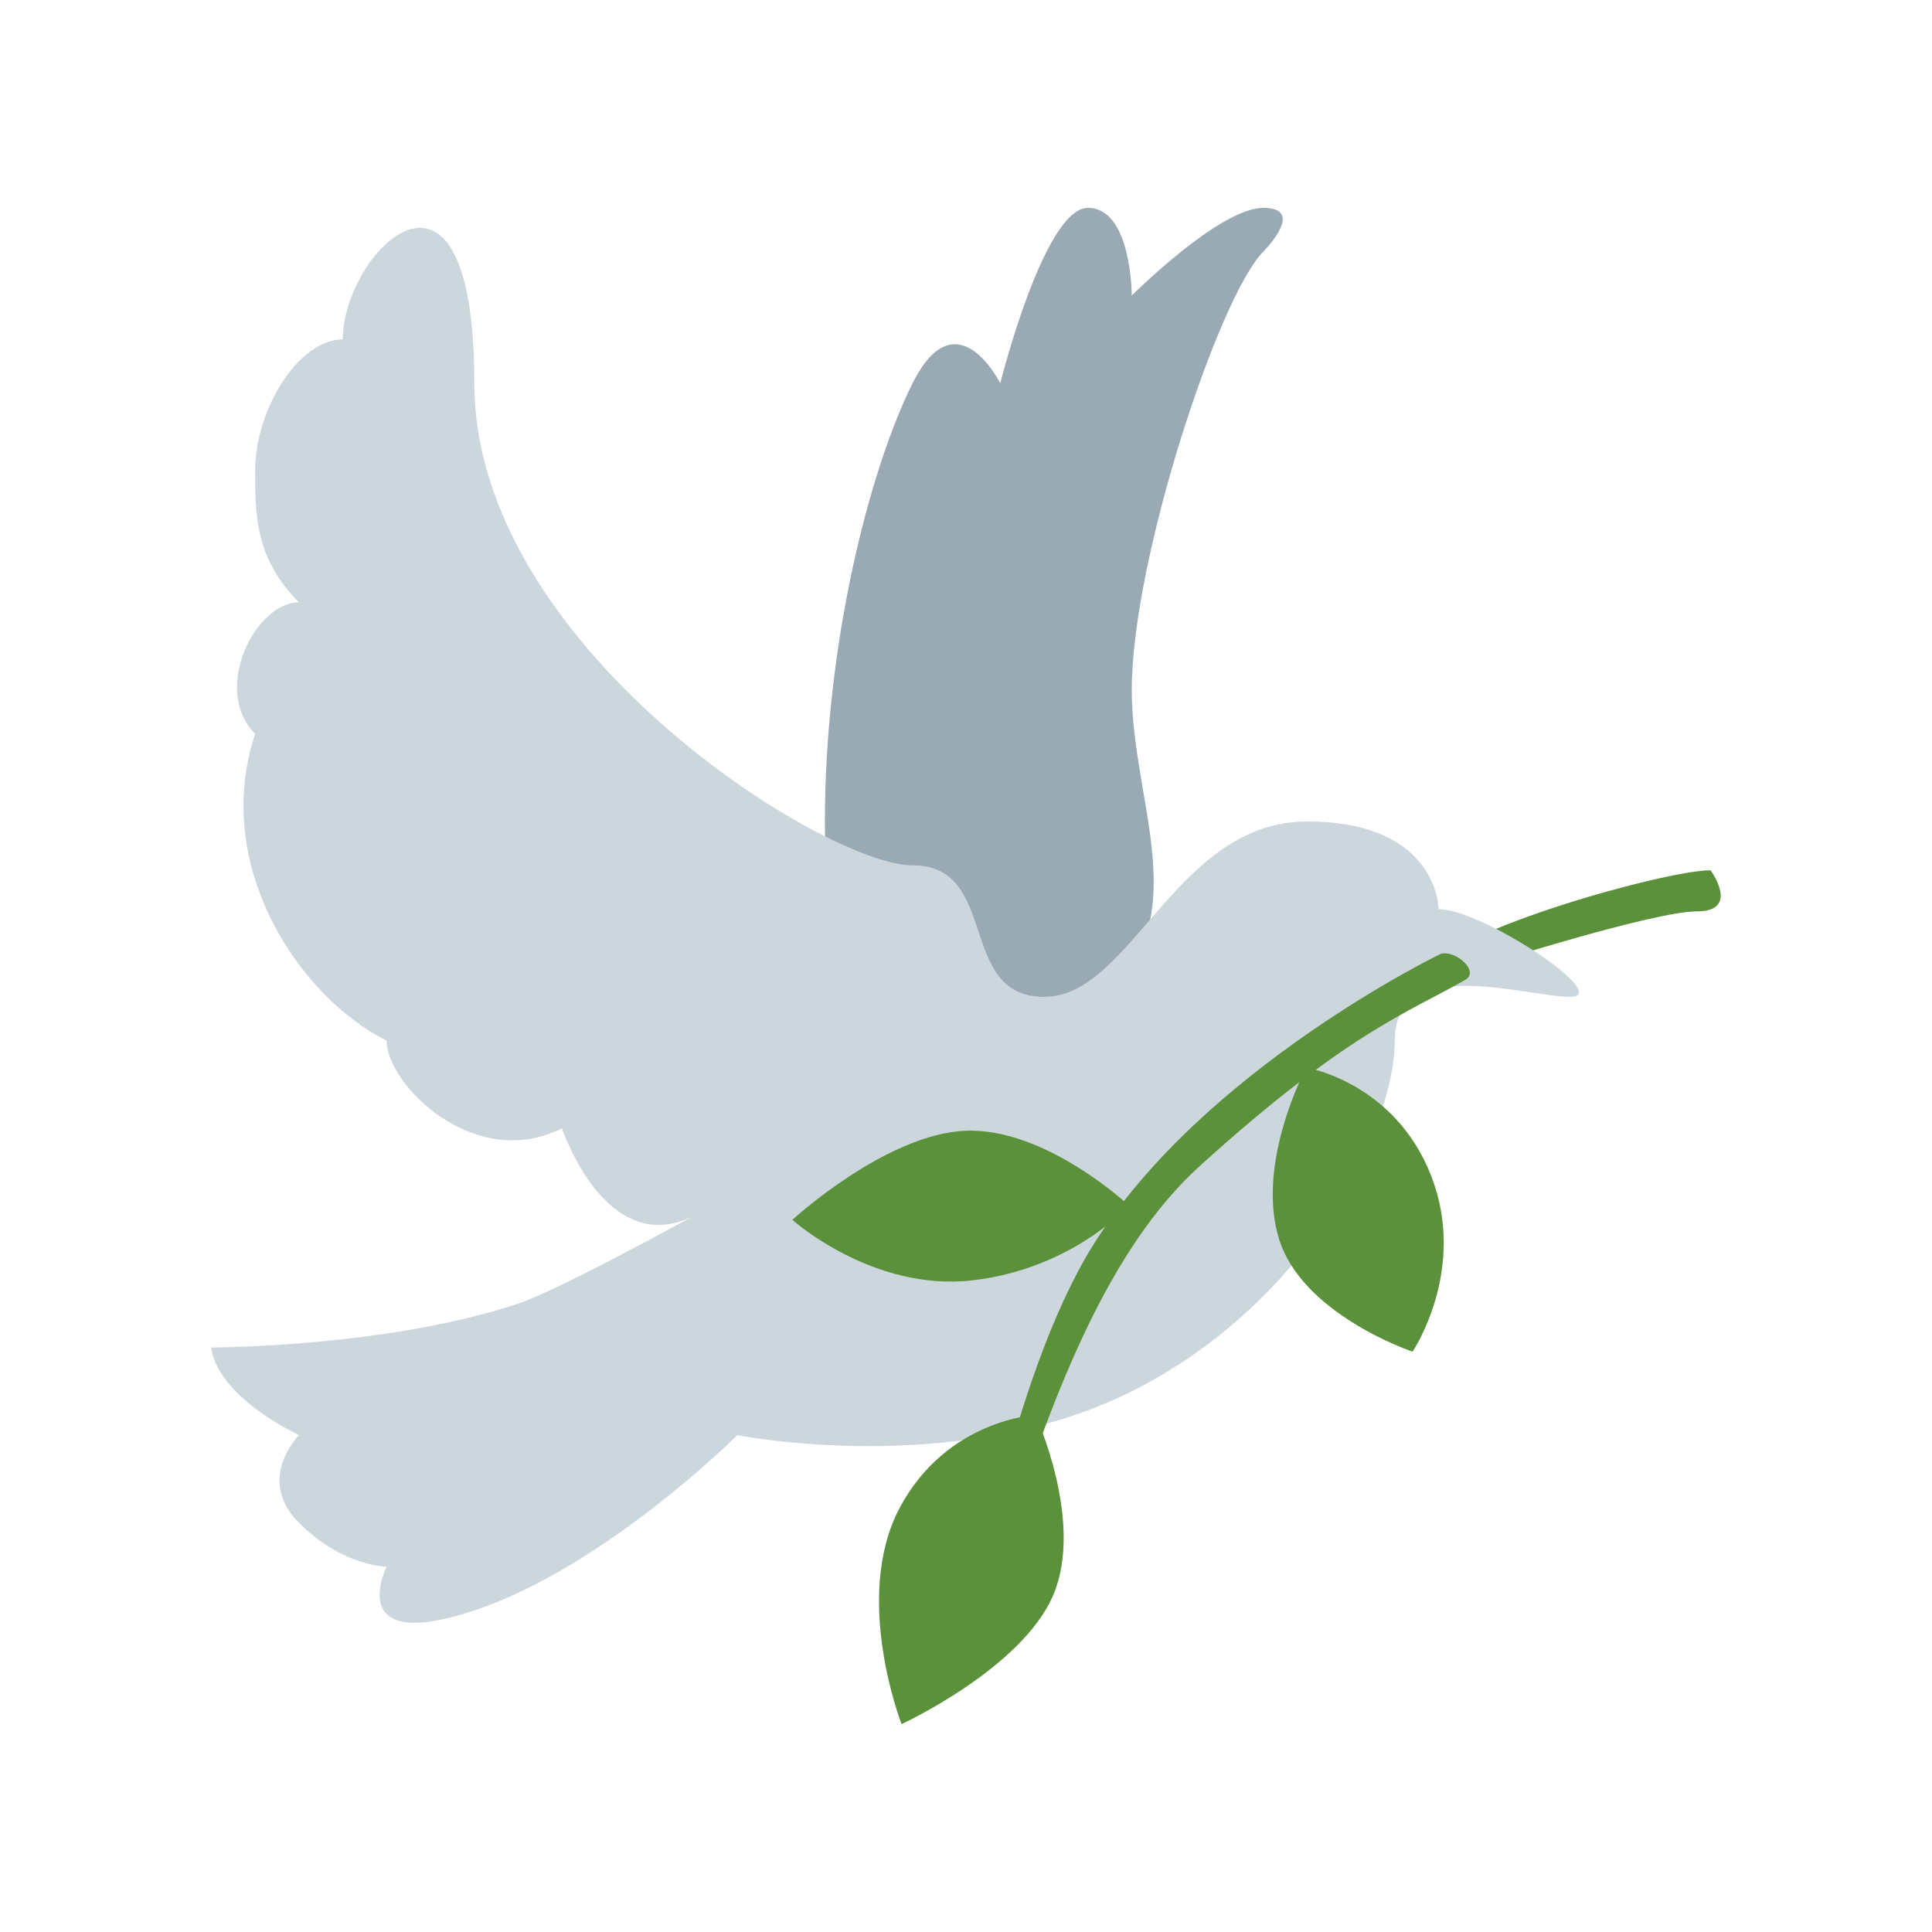
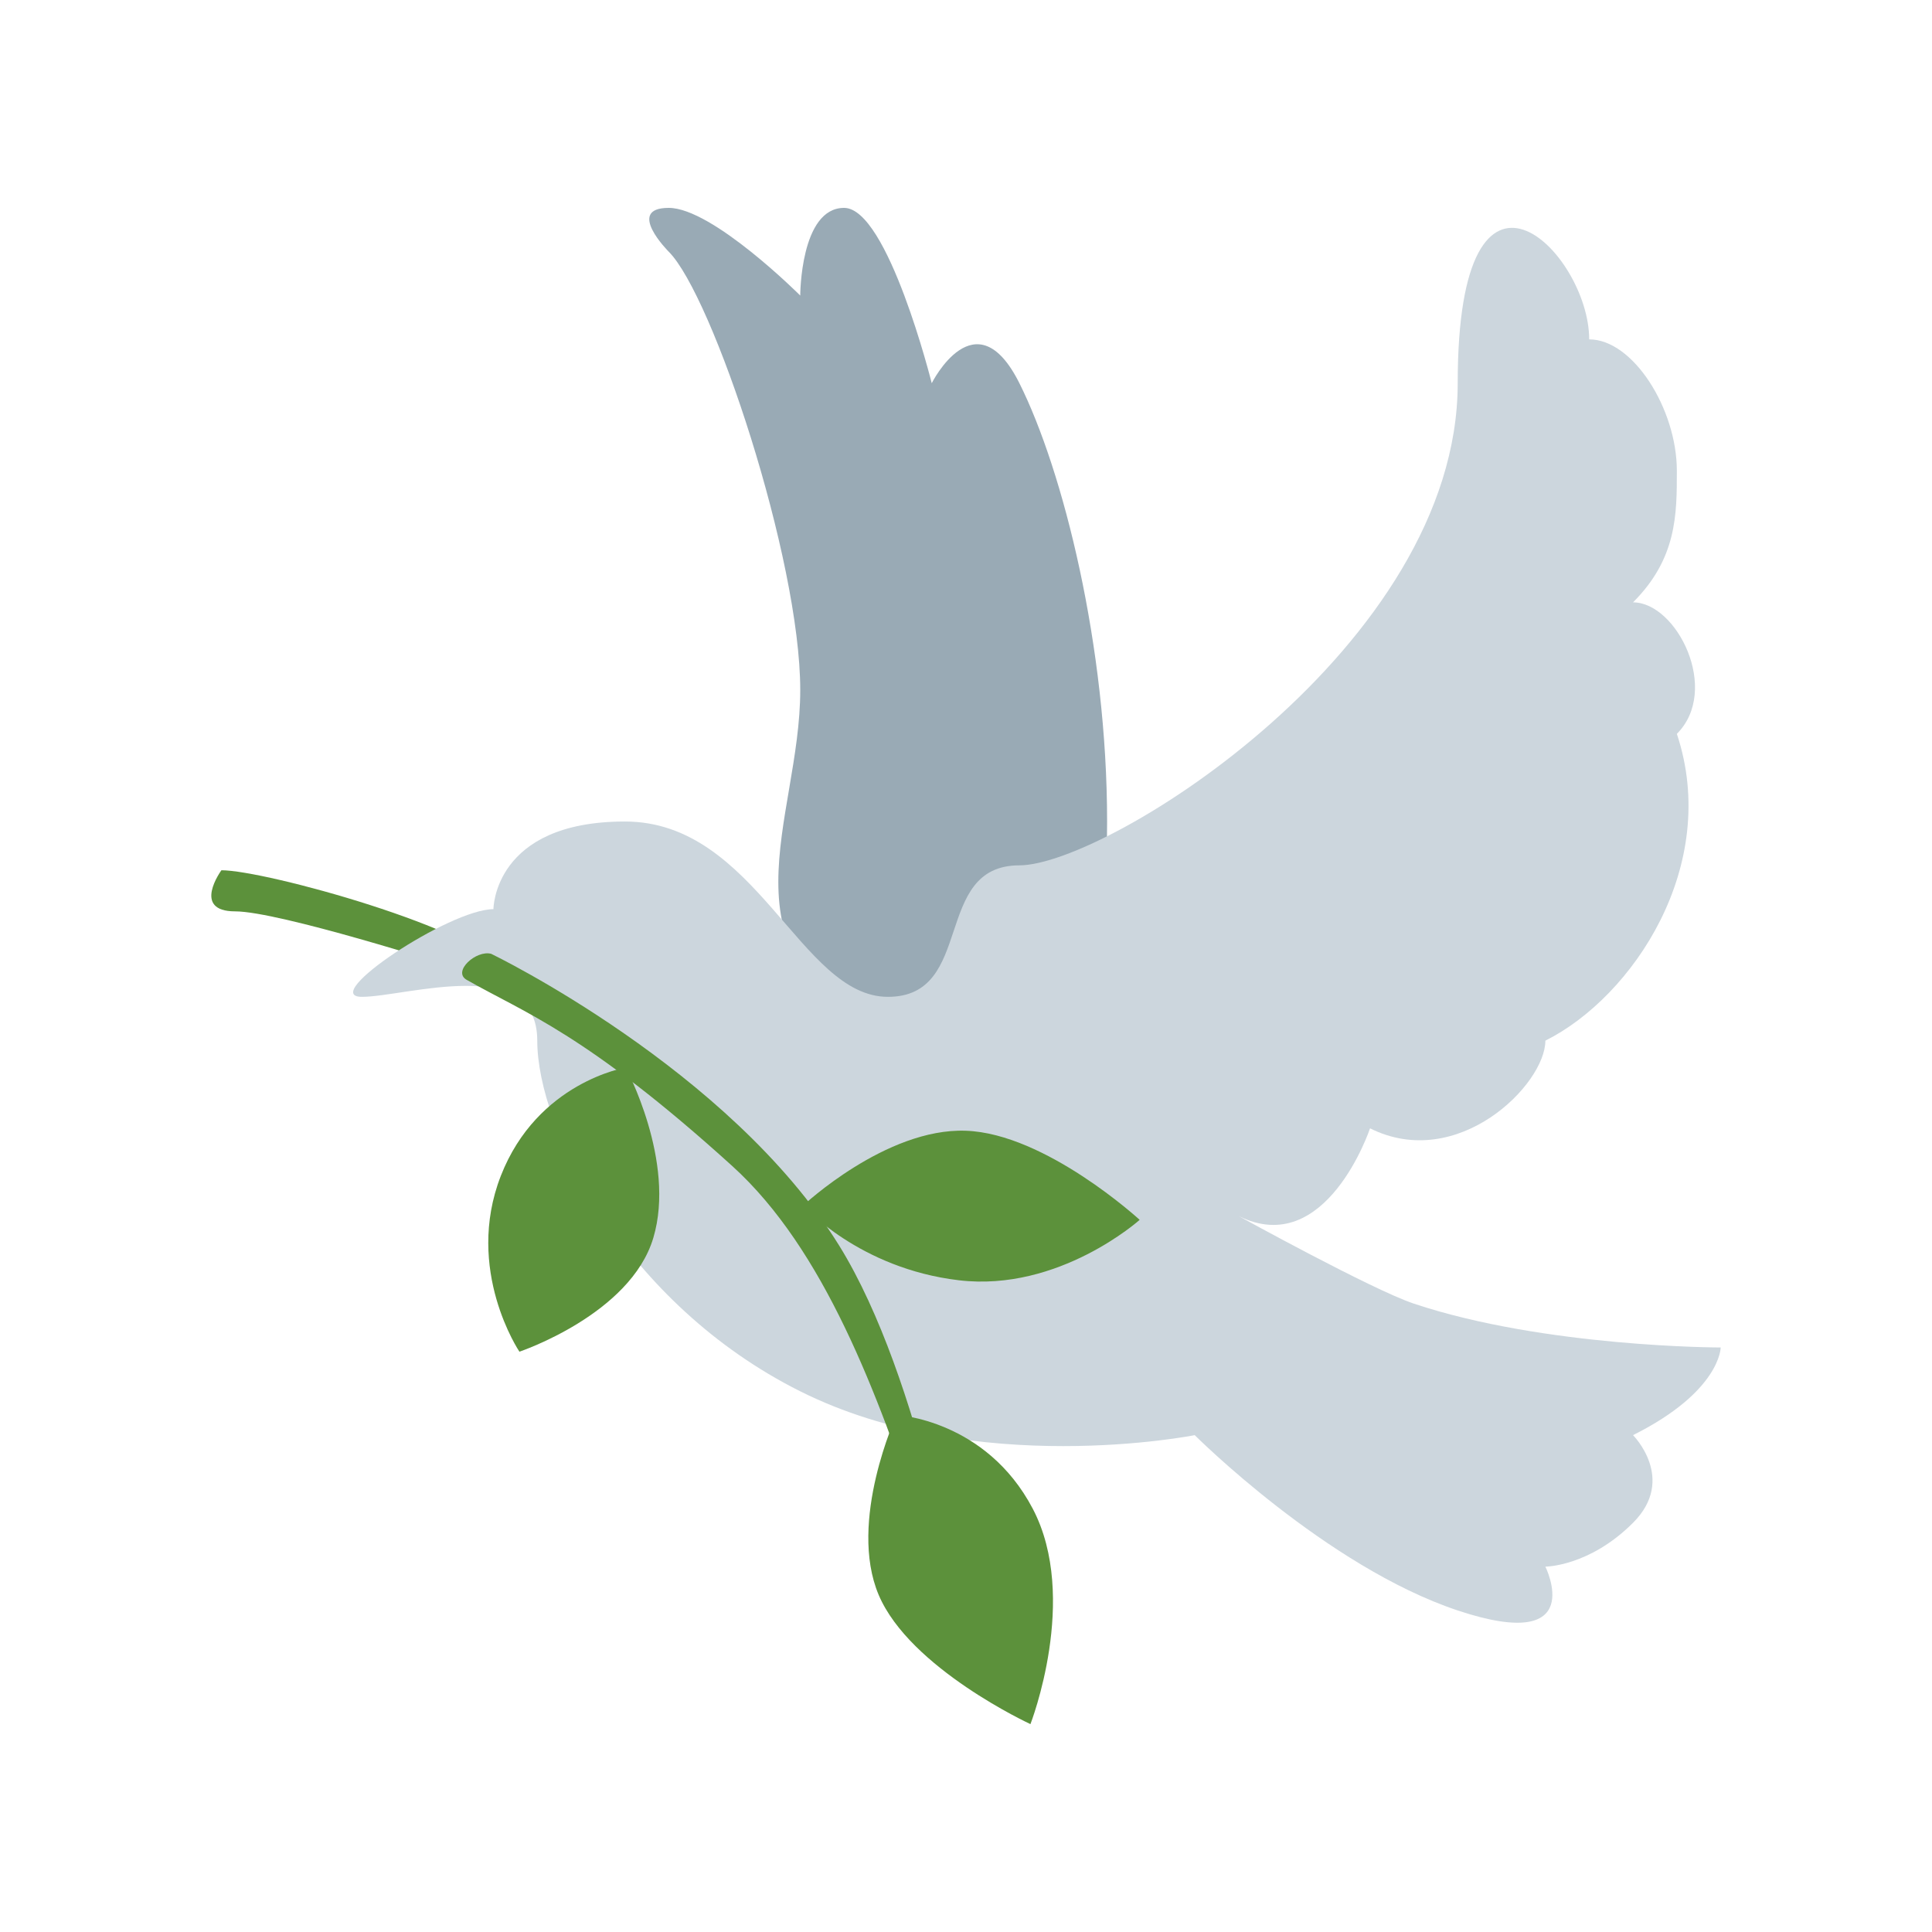
<svg xmlns="http://www.w3.org/2000/svg" width="512" height="512" viewBox="0 0 512 512" fill="none">
  <rect width="512" height="512" fill="white" />
-   <path d="M453.322 230.626C441.706 230.626 385.081 246.237 377.821 257.481L392.7 256.041C392.7 256.041 438.071 241.521 449.686 241.521C461.314 241.521 453.322 230.626 453.322 230.626Z" fill="#5C913B" />
-   <path d="M334.774 66.707C323.158 78.323 299.927 148.016 299.927 182.863C299.927 217.709 323.158 252.556 276.696 275.787C230.234 299.018 218.606 264.172 218.606 217.709C218.606 171.247 230.234 124.785 241.849 101.554C253.465 78.323 265.08 101.554 265.08 101.554C265.08 101.554 276.696 55.091 288.311 55.091C299.927 55.091 299.927 78.323 299.927 78.323C299.927 78.323 323.158 55.091 334.774 55.091C346.389 55.091 334.774 66.707 334.774 66.707Z" fill="#99AAB5" />
-   <path d="M346.389 217.709C311.542 217.709 299.927 264.172 276.696 264.172C253.465 264.172 265.08 229.325 241.849 229.325C218.618 229.325 125.693 171.247 125.693 101.554C125.693 31.86 90.847 66.707 90.847 89.938C79.231 89.938 67.615 108.36 67.615 124.785C67.615 136.4 67.615 148.016 79.231 159.631C67.615 159.631 56 182.863 67.615 194.478C56 229.325 79.231 264.172 102.462 275.787C102.462 287.403 125.693 310.634 148.924 299.018C148.924 299.018 160.54 333.865 183.771 322.249C183.771 322.249 148.32 341.81 137.309 345.48C102.462 357.096 56 357.096 56 357.096C56 357.096 56 368.712 79.231 380.327C79.231 380.327 67.615 391.943 79.231 403.558C90.847 415.174 102.462 415.174 102.462 415.174C102.462 415.174 90.847 438.405 125.693 426.789C160.54 415.174 195.387 380.327 195.387 380.327C195.387 380.327 253.465 391.943 299.927 368.712C346.389 345.48 369.62 299.018 369.62 275.787C369.62 252.556 404.467 264.172 416.082 264.172C427.698 264.172 392.851 240.94 381.236 240.94C381.236 240.94 381.236 217.709 346.389 217.709Z" fill="#CCD6DD" />
-   <path d="M381.817 252.777C381.817 252.777 318.651 283.268 289.612 330.09C267.543 365.68 257.298 430.634 257.298 430.634C257.298 430.634 256.798 437.185 267.833 404.139C279.449 369.292 293.585 331.1 317.919 309.031C356.762 273.824 373.093 268.376 388.333 259.665C392.189 257.469 385.812 251.685 381.817 252.777Z" fill="#5C913B" />
-   <path d="M274.396 374.984C274.396 374.984 250.723 376.18 238.306 399.83C225.901 423.479 238.922 456.909 238.922 456.909C238.922 456.909 270.865 442.18 279.135 422.678C287.405 403.163 274.396 374.984 274.396 374.984ZM299.172 319.485C299.172 319.485 284.374 336.176 257.844 339.289C231.314 342.414 209.976 323.271 209.976 323.271C209.976 323.271 234.88 300.389 256.066 299.657C277.242 298.902 299.172 319.485 299.172 319.485ZM346.18 282.919C346.18 282.919 369.585 286.741 379.284 311.633C388.983 336.525 374.348 358.211 374.348 358.211C374.348 358.211 344.914 348.361 338.862 328.046C332.81 307.753 346.18 282.919 346.18 282.919Z" fill="#5C913B" />
+   <path d="M58.678 230.626C70.293 230.626 126.919 246.237 134.179 257.481L119.3 256.041C119.3 256.041 73.929 241.521 62.314 241.521C50.687 241.521 58.678 230.626 58.678 230.626Z" fill="#5C913B" />
+   <path d="M177.226 66.707C188.842 78.323 212.073 148.016 212.073 182.863C212.073 217.709 188.842 252.556 235.304 275.787C281.767 299.018 293.394 264.172 293.394 217.709C293.394 171.247 281.767 124.785 270.151 101.554C258.535 78.323 246.92 101.554 246.92 101.554C246.92 101.554 235.304 55.091 223.689 55.091C212.073 55.091 212.073 78.323 212.073 78.323C212.073 78.323 188.842 55.091 177.226 55.091C165.611 55.091 177.226 66.707 177.226 66.707Z" fill="#99AAB5" />
+   <path d="M165.611 217.709C200.458 217.709 212.073 264.172 235.304 264.172C258.535 264.172 246.92 229.325 270.151 229.325C293.382 229.325 386.307 171.247 386.307 101.554C386.307 31.86 421.153 66.707 421.153 89.938C432.769 89.938 444.384 108.36 444.384 124.785C444.384 136.4 444.384 148.016 432.769 159.631C444.384 159.631 456 182.863 444.384 194.478C456 229.325 432.769 264.172 409.538 275.787C409.538 287.403 386.307 310.634 363.075 299.018C363.075 299.018 351.46 333.865 328.229 322.249C328.229 322.249 363.679 341.81 374.691 345.48C409.538 357.096 456 357.096 456 357.096C456 357.096 456 368.712 432.769 380.327C432.769 380.327 444.384 391.943 432.769 403.558C421.153 415.174 409.538 415.174 409.538 415.174C409.538 415.174 421.153 438.405 386.307 426.789C351.46 415.174 316.613 380.327 316.613 380.327C316.613 380.327 258.535 391.943 212.073 368.712C165.611 345.48 142.38 299.018 142.38 275.787C142.38 252.556 107.533 264.172 95.918 264.172C84.302 264.172 119.149 240.94 130.764 240.94C130.764 240.94 130.764 217.709 165.611 217.709Z" fill="#CCD6DD" />
+   <path d="M130.183 252.777C130.183 252.777 193.349 283.268 222.388 330.09C244.457 365.68 254.702 430.634 254.702 430.634C254.702 430.634 255.202 437.185 244.167 404.139C232.551 369.292 218.415 331.1 194.081 309.031C155.238 273.824 138.907 268.376 123.667 259.665C119.811 257.469 126.188 251.685 130.183 252.777Z" fill="#5C913B" />
+   <path d="M237.604 374.984C237.604 374.984 261.277 376.18 273.694 399.83C286.099 423.479 273.078 456.909 273.078 456.909C273.078 456.909 241.135 442.18 232.865 422.678C224.595 403.163 237.604 374.984 237.604 374.984ZM212.828 319.485C212.828 319.485 227.626 336.176 254.156 339.289C280.686 342.414 302.024 323.272 302.024 323.272C302.024 323.272 277.12 300.389 255.933 299.657C234.758 298.902 212.828 319.485 212.828 319.485ZM165.82 282.919C165.82 282.919 142.415 286.741 132.716 311.633C123.017 336.525 137.652 358.211 137.652 358.211C137.652 358.211 167.086 348.361 173.138 328.046C179.189 307.753 165.82 282.919 165.82 282.919Z" fill="#5C913B" />
</svg>
